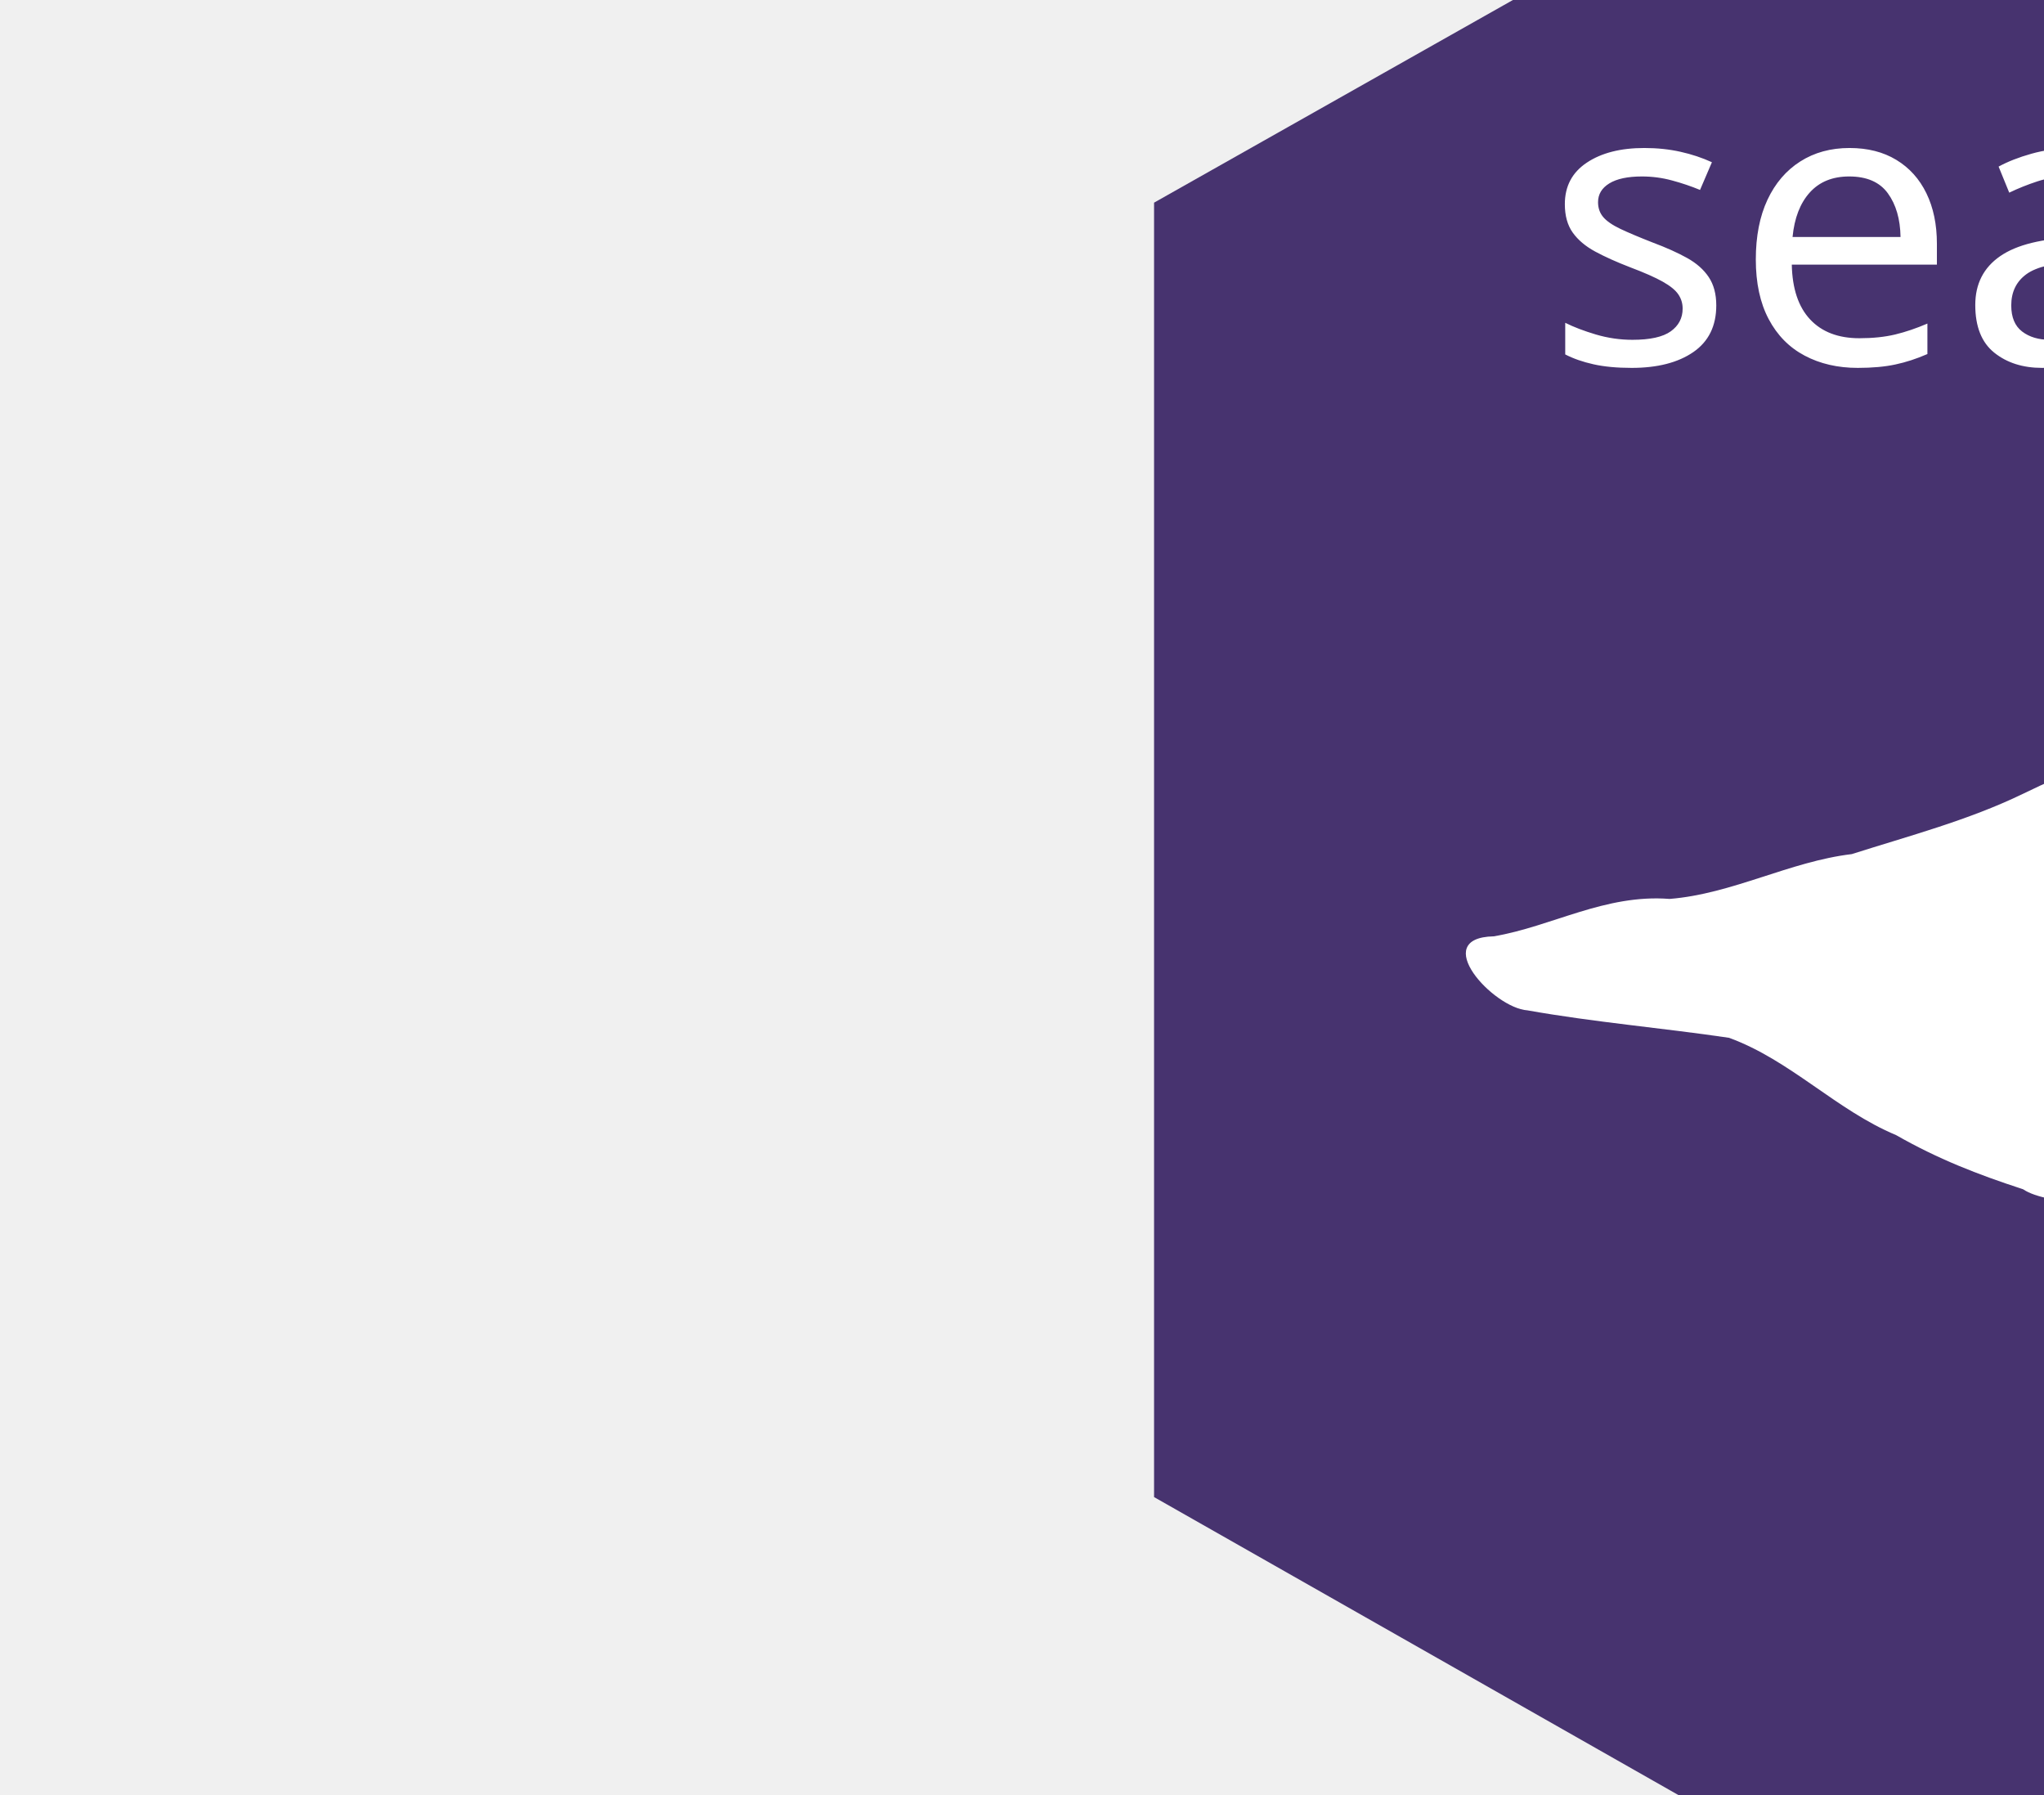
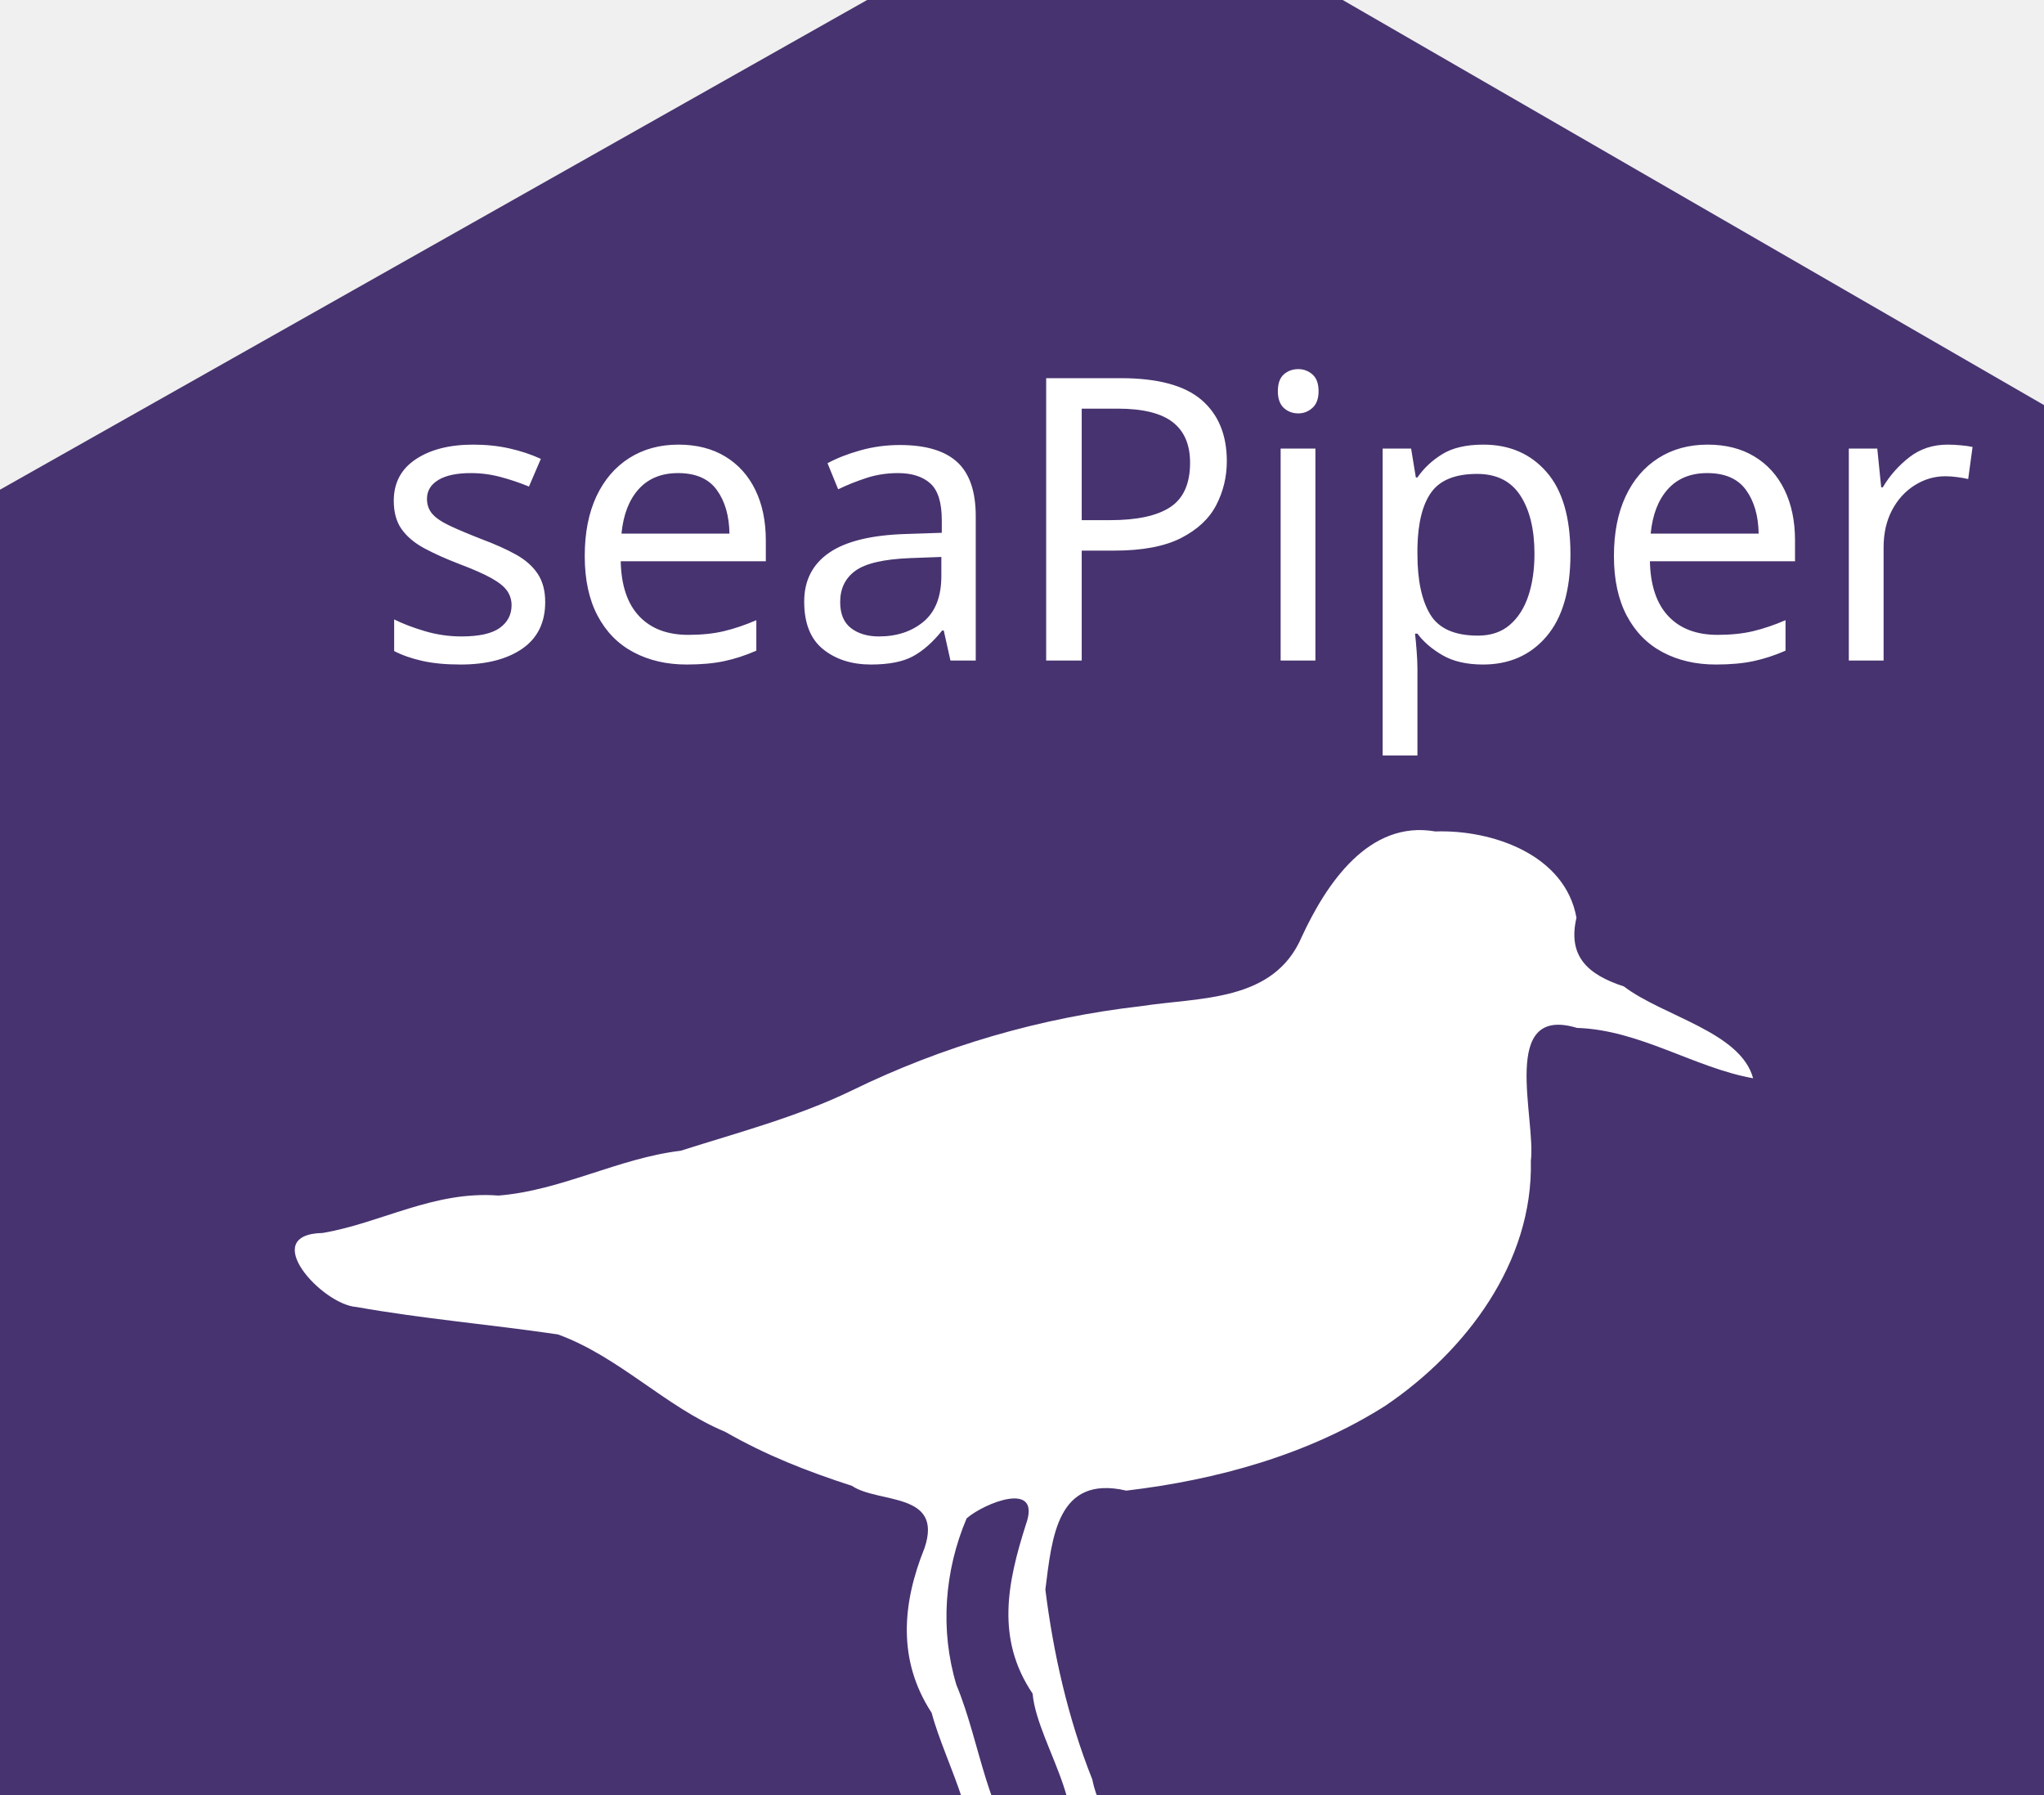
<svg xmlns="http://www.w3.org/2000/svg" version="1.1" id="svg2" width="666.667" height="585.333" viewBox="0 0 666.667 585.333">
  <defs id="defs6">
    <clipPath id="clip-path-2">
      <polygon class="cls-2" points="-74.7,214.5 -74.7,636.6 -433.3,845 -800.1,636.6 -800.1,214.5 -433.3,7.4 " id="polygon7" />
    </clipPath>
  </defs>
  <text xml:space="preserve" style="font-style:normal;font-weight:normal;font-size:40px;line-height:1.25;font-family:sans-serif;letter-spacing:0px;word-spacing:0px;fill:#000000;fill-opacity:1;stroke:none" x="7.441" y="394.356" id="text4526">
    <tspan id="tspan4524" x="7.441" y="394.356"> </tspan>
  </text>
-   <g transform="translate(1176.507,-148.4147)" class="cls-4" clip-path="url(#clip-path-2)" id="g23" style="fill:#47336f;fill-opacity:1">
-     <circle class="cls-5" cx="-437.4" cy="437.4" r="442.1" id="circle21" style="fill:#47336f;fill-opacity:1" />
+   <g id="g825" transform="translate(-381.9548,96.72881)">
+     <g style="fill:#47336f;fill-opacity:1" id="g23" clip-path="url(#clip-path-2)" class="cls-4" transform="translate(1176.507,-148.4147)">
+       <circle style="fill:#47336f;fill-opacity:1" id="circle21" r="442.1" cy="437.4" cx="-437.4" class="cls-5" />
+     </g>
+     <path id="path4528-2" d="m 769.267,524.32 c -11.481,-12.633 -37.098,-0.223 -51.049,-12.839 -14.609,-15.429 -16.26,-39.396 -24.32,-58.775 -5.398,-17.879 -3.926,-37.228 3.332,-54.31 5.726,-4.991 24.555,-12.603 19.343,1.963 -6.033,18.931 -9.902,37.301 2.179,55.187 1.463,17.206 23.285,43.777 5.636,55.119 12.371,9.33 39.805,5.71 57.931,7 10.129,3.957 24.907,-6.733 7.823,-7.975 -20.774,1.172 -46.957,-1.412 -51.95,-26.227 -7.926,-19.854 -12.728,-41.282 -15.283,-61.861 2.155,-16.861 3.722,-37.528 26.411,-32.25 29.526,-3.503 59.244,-11.666 84.484,-27.684 26.334,-17.823 48.216,-46.761 47.449,-79.831 1.728,-13.896 -10.375,-51.062 15.061,-43.371 20.431,0.632 38.417,13.054 57.433,16.414 -4.093,-15.117 -29.268,-20.158 -42.154,-29.942 -11.685,-3.817 -18.413,-9.743 -15.46,-22.407 -3.71,-20.591 -27.494,-28.757 -46.022,-28.131 -21.805,-3.816 -35.644,17.262 -43.536,34.273 -9.135,21.463 -33.229,19.716 -52.38,22.688 -32.845,3.752 -64.755,13.012 -94.467,27.534 -17.749,8.594 -37.148,13.693 -55.754,19.621 -20.294,2.418 -38.976,12.996 -59.43,14.615 -21.11,-1.634 -38.34,8.983 -57.355,12.201 -21.186,0.431 -0.21,23.369 11.004,24.135 21.739,3.868 43.868,5.72 65.751,8.95 20.05,7.32 34.993,23.6 54.474,31.727 13.654,7.788 26.457,12.781 41.426,17.664 8.596,5.8 29.801,1.862 23.677,20.204 -7.301,18.126 -8.937,36.587 2.303,53.806 4.384,16.695 18.722,40.463 11.129,54.842 -13.891,12.665 22.919,6.581 31.478,9.889 13.61,0.274 27.225,0.118 40.837,0.16 0,-0.796 0,-1.593 0,-2.389 z" style="fill:#ffffff;fill-opacity:1;stroke-width:1.005" />
+     <text id="text819" y="118.668" x="503.807" style="font-style:normal;font-weight:normal;font-size:25.792px;line-height:1.25;font-family:sans-serif;letter-spacing:0px;word-spacing:0px;fill:#ffffff;fill-opacity:1;stroke:none;stroke-width:0.645" xml:space="preserve">
+       <tspan style="font-style:normal;font-variant:normal;font-weight:normal;font-stretch:normal;font-size:128.958px;font-family:'Berlin Sans FB';-inkscape-font-specification:'Berlin Sans FB, Normal';font-variant-ligatures:normal;font-variant-caps:normal;font-variant-numeric:normal;font-feature-settings:normal;text-align:start;writing-mode:lr-tb;text-anchor:start;fill:#ffffff;fill-opacity:1;stroke-width:0.645" y="118.668" x="503.807" id="tspan817">seaPiper</tspan>
+     </text>
  </g>
-   <path style="fill:#ffffff;fill-opacity:1;stroke-width:1.005" d="m 769.267,524.32 c -11.481,-12.633 -37.098,-0.223 -51.049,-12.839 -14.609,-15.429 -16.26,-39.396 -24.32,-58.775 -5.398,-17.879 -3.926,-37.228 3.332,-54.31 5.726,-4.991 24.555,-12.603 19.343,1.963 -6.033,18.931 -9.902,37.301 2.179,55.187 1.463,17.206 23.285,43.777 5.636,55.119 12.371,9.33 39.805,5.71 57.931,7 10.129,3.957 24.907,-6.733 7.823,-7.975 -20.774,1.172 -46.957,-1.412 -51.95,-26.227 -7.926,-19.854 -12.728,-41.282 -15.283,-61.861 2.155,-16.861 3.722,-37.528 26.411,-32.25 29.526,-3.503 59.244,-11.666 84.484,-27.684 26.334,-17.823 48.216,-46.761 47.449,-79.831 1.728,-13.896 -10.375,-51.062 15.061,-43.371 20.431,0.632 38.417,13.054 57.433,16.414 -4.093,-15.117 -29.268,-20.158 -42.154,-29.942 -11.685,-3.817 -18.413,-9.743 -15.46,-22.407 -3.71,-20.591 -27.494,-28.757 -46.022,-28.131 -21.805,-3.816 -35.644,17.262 -43.536,34.273 -9.135,21.463 -33.229,19.716 -52.38,22.688 -32.845,3.752 -64.755,13.012 -94.467,27.534 -17.749,8.594 -37.148,13.693 -55.754,19.621 -20.294,2.418 -38.976,12.996 -59.43,14.615 -21.11,-1.634 -38.34,8.983 -57.355,12.201 -21.186,0.431 -0.21,23.369 11.004,24.135 21.739,3.868 43.868,5.72 65.751,8.95 20.05,7.32 34.993,23.6 54.474,31.727 13.654,7.788 26.457,12.781 41.426,17.664 8.596,5.8 29.801,1.862 23.677,20.204 -7.301,18.126 -8.937,36.587 2.303,53.806 4.384,16.695 18.722,40.463 11.129,54.842 -13.891,12.665 22.919,6.581 31.478,9.889 13.61,0.274 27.225,0.118 40.837,0.16 0,-0.796 0,-1.593 0,-2.389 z" id="path4528-2" />
-   <text xml:space="preserve" style="font-style:normal;font-weight:normal;font-size:25.792px;line-height:1.25;font-family:sans-serif;letter-spacing:0px;word-spacing:0px;fill:#ffffff;fill-opacity:1;stroke:none;stroke-width:0.645" x="503.807" y="118.668" id="text819">
-     <tspan id="tspan817" x="503.807" y="118.668" style="font-style:normal;font-variant:normal;font-weight:normal;font-stretch:normal;font-size:128.958px;font-family:'Berlin Sans FB';-inkscape-font-specification:'Berlin Sans FB, Normal';font-variant-ligatures:normal;font-variant-caps:normal;font-variant-numeric:normal;font-feature-settings:normal;text-align:start;writing-mode:lr-tb;text-anchor:start;fill:#ffffff;fill-opacity:1;stroke-width:0.645">seaPiper</tspan>
-   </text>
</svg>
